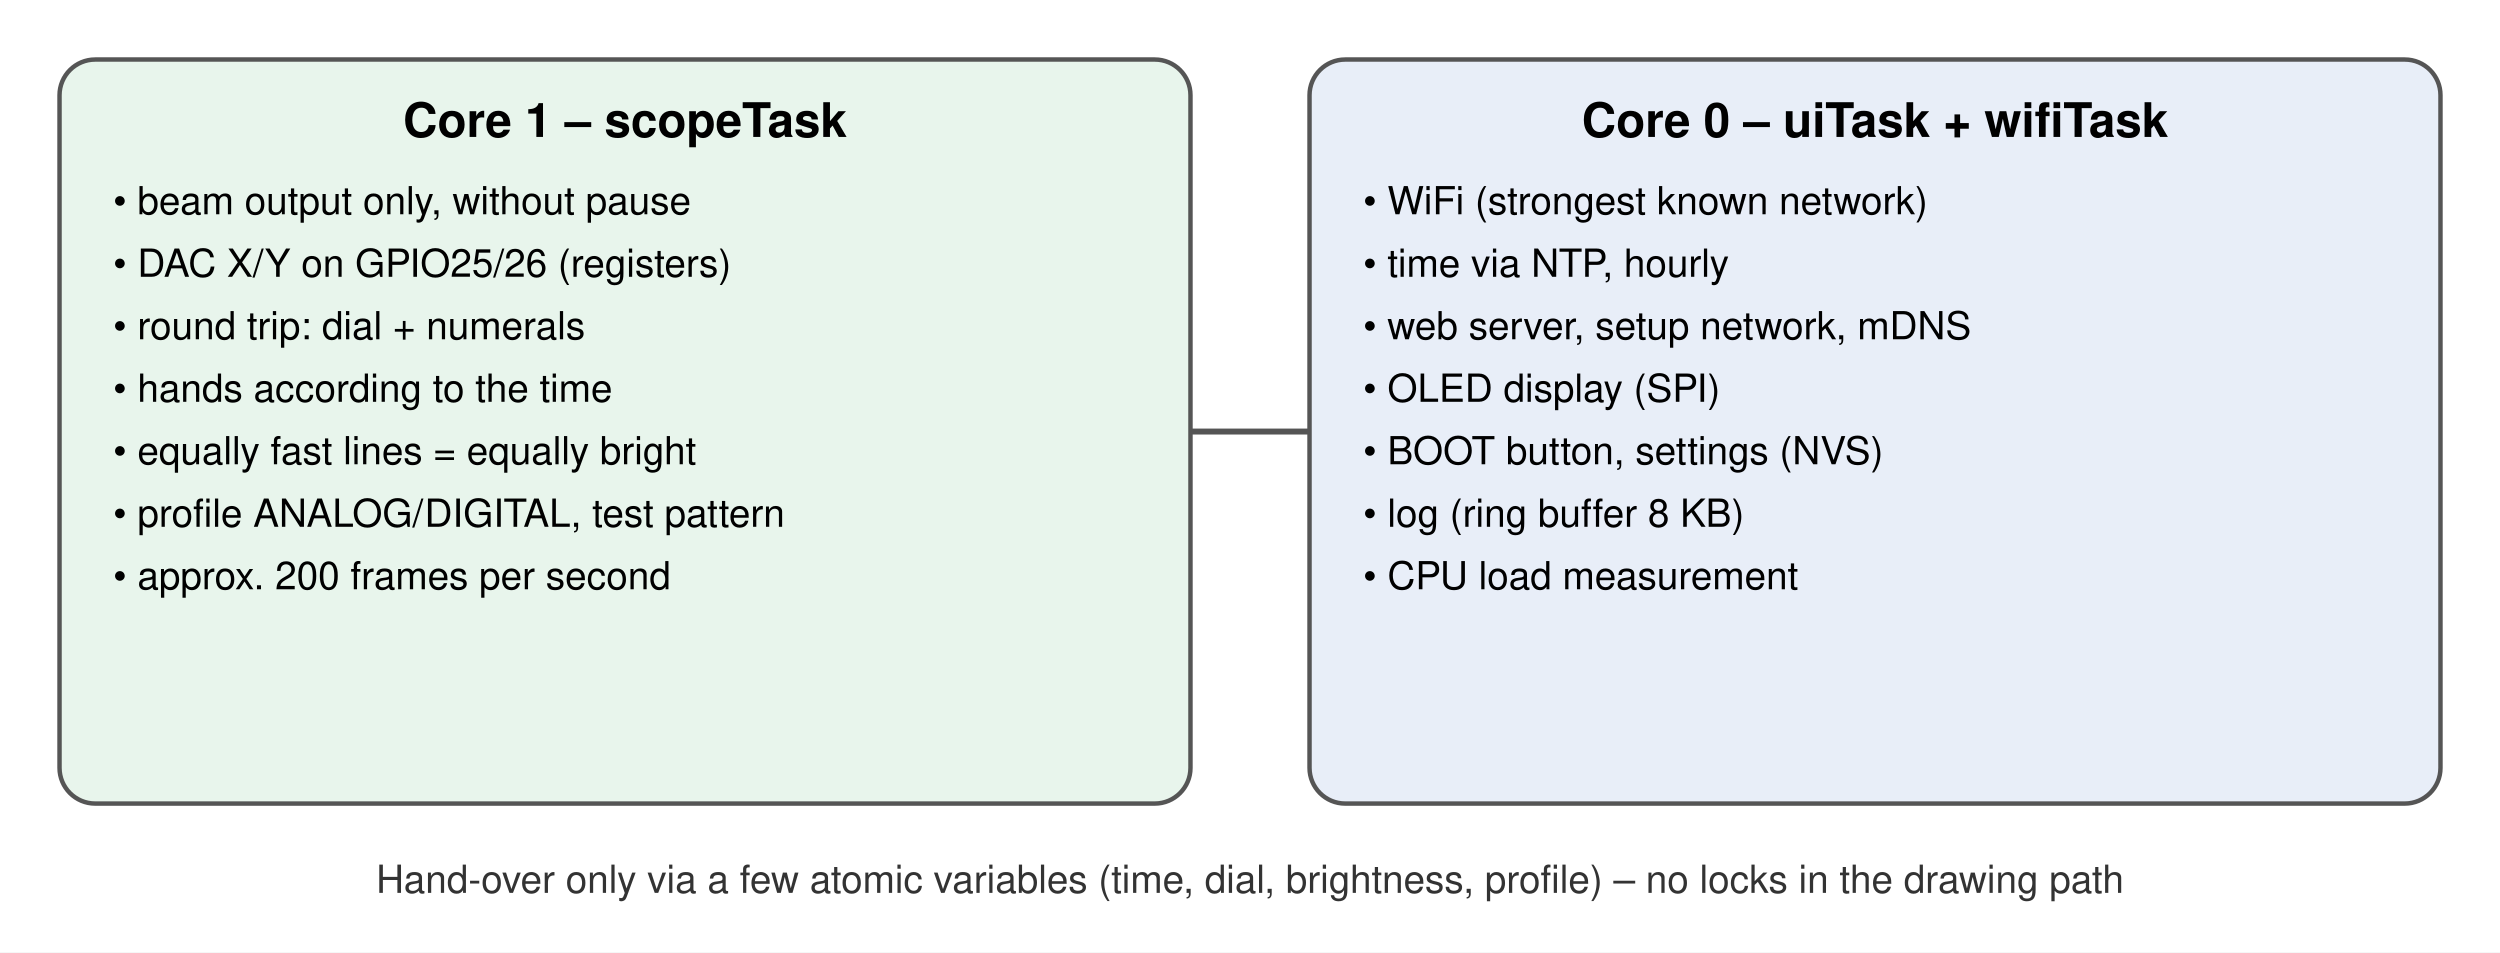
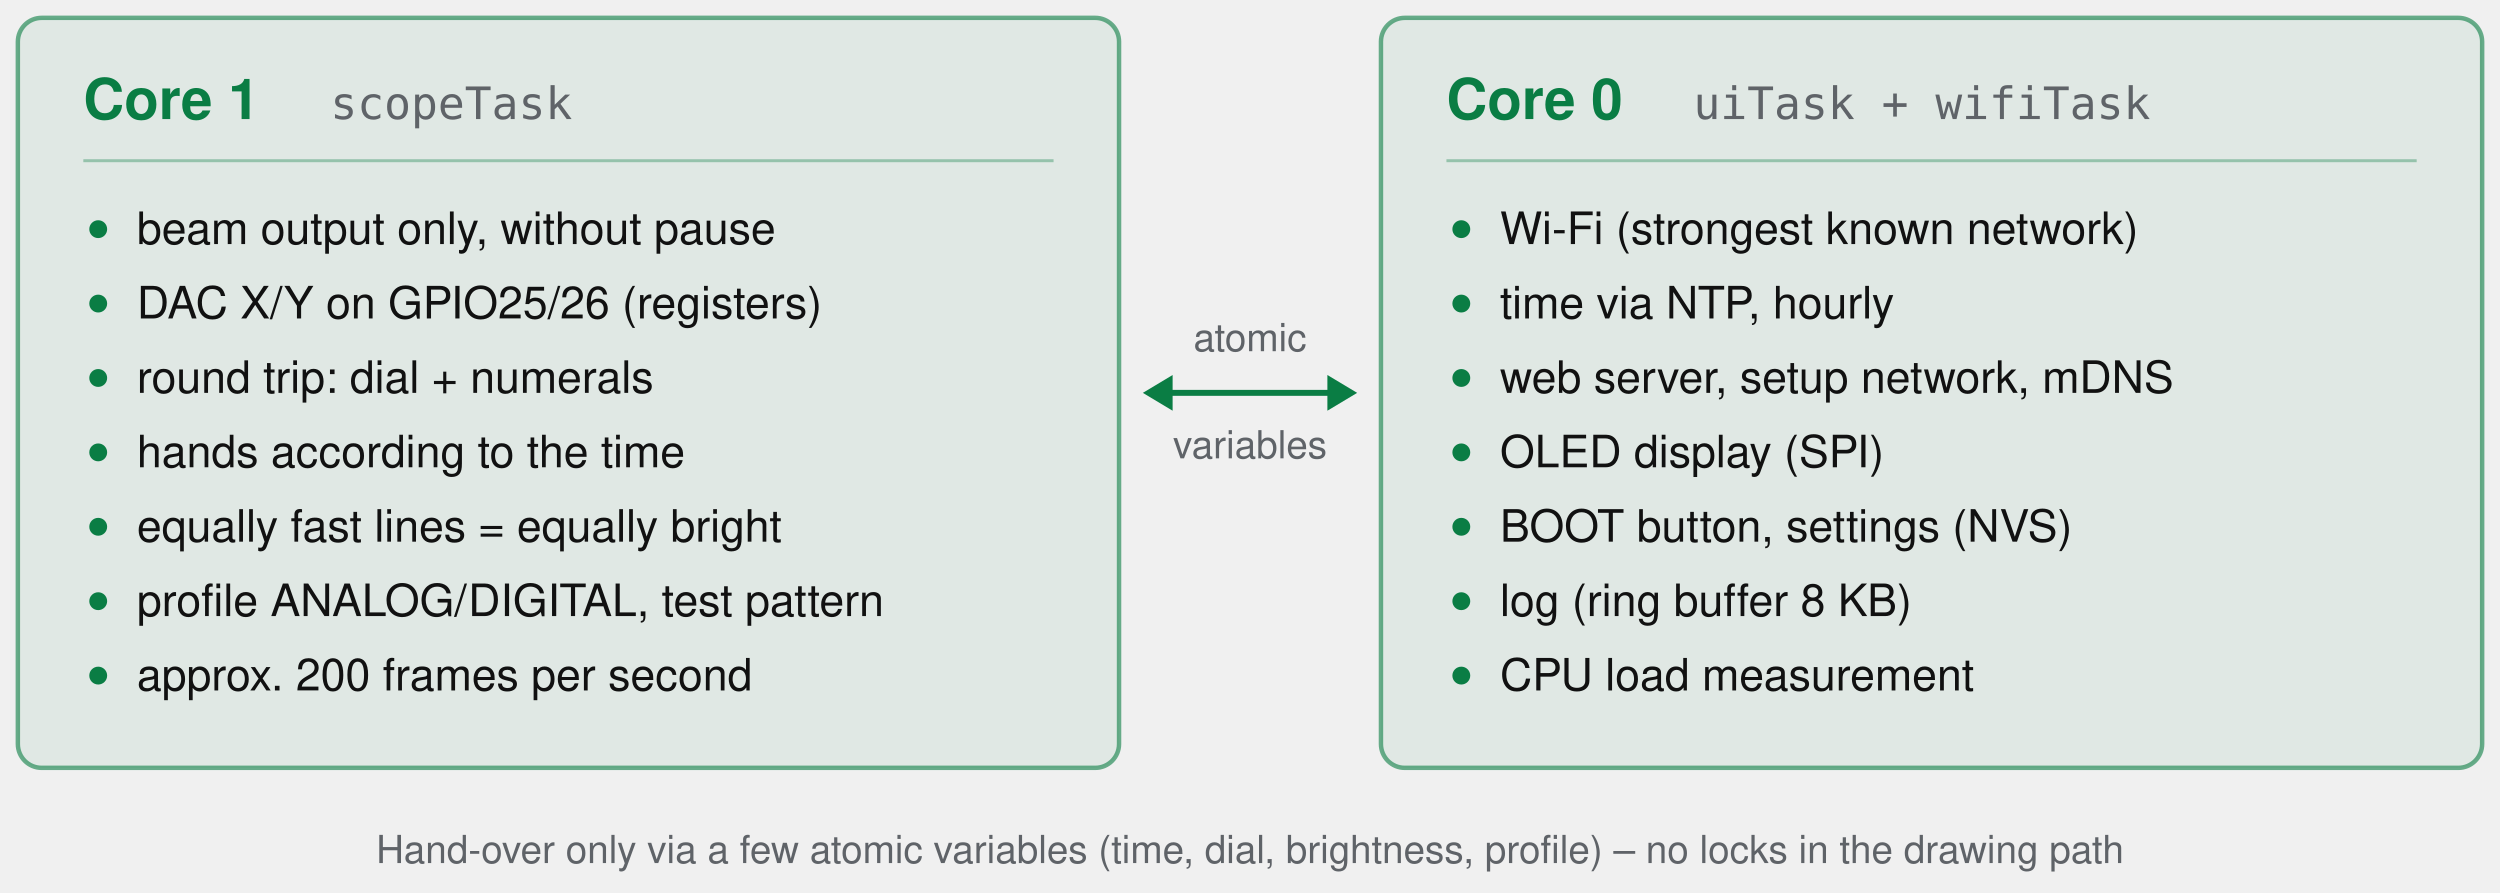
- <svg xmlns="http://www.w3.org/2000/svg" viewBox="0 0 840 320" font-family="Helvetica,Arial,sans-serif">
-   <rect x="0" y="0" width="840" height="320" fill="#fff" />
-   <rect x="20" y="20" width="380" height="250" rx="12" fill="#e8f5ec" stroke="#555" stroke-width="1.5" />
-   <text x="210.0" y="46" text-anchor="middle" font-size="16" font-weight="bold">Core 1 – scopeTask</text>
-   <text x="38" y="72" font-size="13">• beam output only, without pause</text>
-   <text x="38" y="93" font-size="13">• DAC X/Y on GPIO25/26 (registers)</text>
-   <text x="38" y="114" font-size="13">• round trip: dial + numerals</text>
-   <text x="38" y="135" font-size="13">• hands according to the time</text>
-   <text x="38" y="156" font-size="13">• equally fast lines = equally bright</text>
-   <text x="38" y="177" font-size="13">• profile ANALOG/DIGITAL, test pattern</text>
-   <text x="38" y="198" font-size="13">• approx. 200 frames per second</text>
-   <rect x="440" y="20" width="380" height="250" rx="12" fill="#e8eef8" stroke="#555" stroke-width="1.5" />
-   <text x="630.0" y="46" text-anchor="middle" font-size="16" font-weight="bold">Core 0 – uiTask + wifiTask</text>
-   <text x="458" y="72" font-size="13">• WiFi (strongest known network)</text>
-   <text x="458" y="93" font-size="13">• time via NTP, hourly</text>
-   <text x="458" y="114" font-size="13">• web server, setup network, mDNS</text>
-   <text x="458" y="135" font-size="13">• OLED display (SPI)</text>
-   <text x="458" y="156" font-size="13">• BOOT button, settings (NVS)</text>
-   <text x="458" y="177" font-size="13">• log (ring buffer 8 KB)</text>
-   <text x="458" y="198" font-size="13">• CPU load measurement</text>
-   <line x1="400" y1="145" x2="440" y2="145" stroke="#555" stroke-width="2" />
-   <text x="420" y="300" text-anchor="middle" font-size="13" fill="#333">Hand-over only via a few atomic variables (time, dial, brightness, profile) – no locks in the drawing path</text>
+ <svg xmlns="http://www.w3.org/2000/svg" viewBox="0 0 840 300" class="sw" font-family="Raleway,Helvetica Neue,Helvetica,Arial,sans-serif">
+   <style>.sw text{font-size:15px;font-weight:400}.sw .sw-h{font-size:19px;font-weight:700;fill:#0a7d44}.sw .sw-c{font-size:15px;font-family:Menlo,Consolas,monospace;fill:#5f6368}.sw .sw-t{fill:#111}.sw .sw-m{fill:#5f6368;font-size:13px}.sw .sw-box{fill:#0a7d44;fill-opacity:.07;stroke:#0a7d44;stroke-opacity:.6;stroke-width:1.5}.sw .sw-l{stroke:#0a7d44;stroke-opacity:.35;stroke-width:1}.sw .sw-d,.sw .sw-p{fill:#0a7d44}.sw .sw-a{stroke:#0a7d44;stroke-width:2}@media (prefers-color-scheme:dark){.sw text{font-size:15px;font-weight:400}.sw .sw-h{font-size:19px;font-weight:700;fill:#30d158}.sw .sw-c{font-size:15px;font-family:Menlo,Consolas,monospace;fill:#a0a0a8}.sw .sw-t{fill:#eee}.sw .sw-m{fill:#a0a0a8;font-size:13px}.sw .sw-box{fill:#30d158;fill-opacity:.07;stroke:#30d158;stroke-opacity:.6;stroke-width:1.5}.sw .sw-l{stroke:#30d158;stroke-opacity:.35;stroke-width:1}.sw .sw-d,.sw .sw-p{fill:#30d158}.sw .sw-a{stroke:#30d158;stroke-width:2}}</style>
+   <rect class="sw-box" x="6" y="6" width="370" height="252" rx="8" />
+   <text class="sw-h" x="28" y="40">Core 1</text>
+   <text class="sw-c" x="111.0" y="40">scopeTask</text>
+   <line class="sw-l" x1="28" y1="54" x2="354" y2="54" />
+   <circle class="sw-d" cx="33" cy="77" r="3" />
+   <text class="sw-t" x="46" y="82">beam output only, without pause</text>
+   <circle class="sw-d" cx="33" cy="102" r="3" />
+   <text class="sw-t" x="46" y="107">DAC X/Y on GPIO25/26 (registers)</text>
+   <circle class="sw-d" cx="33" cy="127" r="3" />
+   <text class="sw-t" x="46" y="132">round trip: dial + numerals</text>
+   <circle class="sw-d" cx="33" cy="152" r="3" />
+   <text class="sw-t" x="46" y="157">hands according to the time</text>
+   <circle class="sw-d" cx="33" cy="177" r="3" />
+   <text class="sw-t" x="46" y="182">equally fast lines = equally bright</text>
+   <circle class="sw-d" cx="33" cy="202" r="3" />
+   <text class="sw-t" x="46" y="207">profile ANALOG/DIGITAL, test pattern</text>
+   <circle class="sw-d" cx="33" cy="227" r="3" />
+   <text class="sw-t" x="46" y="232">approx. 200 frames per second</text>
+   <rect class="sw-box" x="464" y="6" width="370" height="252" rx="8" />
+   <text class="sw-h" x="486" y="40">Core 0</text>
+   <text class="sw-c" x="569.0" y="40">uiTask + wifiTask</text>
+   <line class="sw-l" x1="486" y1="54" x2="812" y2="54" />
+   <circle class="sw-d" cx="491" cy="77" r="3" />
+   <text class="sw-t" x="504" y="82">Wi-Fi (strongest known network)</text>
+   <circle class="sw-d" cx="491" cy="102" r="3" />
+   <text class="sw-t" x="504" y="107">time via NTP, hourly</text>
+   <circle class="sw-d" cx="491" cy="127" r="3" />
+   <text class="sw-t" x="504" y="132">web server, setup network, mDNS</text>
+   <circle class="sw-d" cx="491" cy="152" r="3" />
+   <text class="sw-t" x="504" y="157">OLED display (SPI)</text>
+   <circle class="sw-d" cx="491" cy="177" r="3" />
+   <text class="sw-t" x="504" y="182">BOOT button, settings (NVS)</text>
+   <circle class="sw-d" cx="491" cy="202" r="3" />
+   <text class="sw-t" x="504" y="207">log (ring buffer 8 KB)</text>
+   <circle class="sw-d" cx="491" cy="227" r="3" />
+   <text class="sw-t" x="504" y="232">CPU load measurement</text>
+   <line class="sw-a" x1="386" y1="132" x2="454" y2="132" />
+   <path class="sw-p" d="M384,132 l10,-6 v12 z M456,132 l-10,-6 v12 z" />
+   <text class="sw-m" x="420" y="118" text-anchor="middle" font-size="11">atomic</text>
+   <text class="sw-m" x="420" y="154" text-anchor="middle" font-size="11">variables</text>
+   <text class="sw-m" x="420" y="290" text-anchor="middle">Hand-over only via a few atomic variables (time, dial, brightness, profile) – no locks in the drawing path</text>
</svg>
